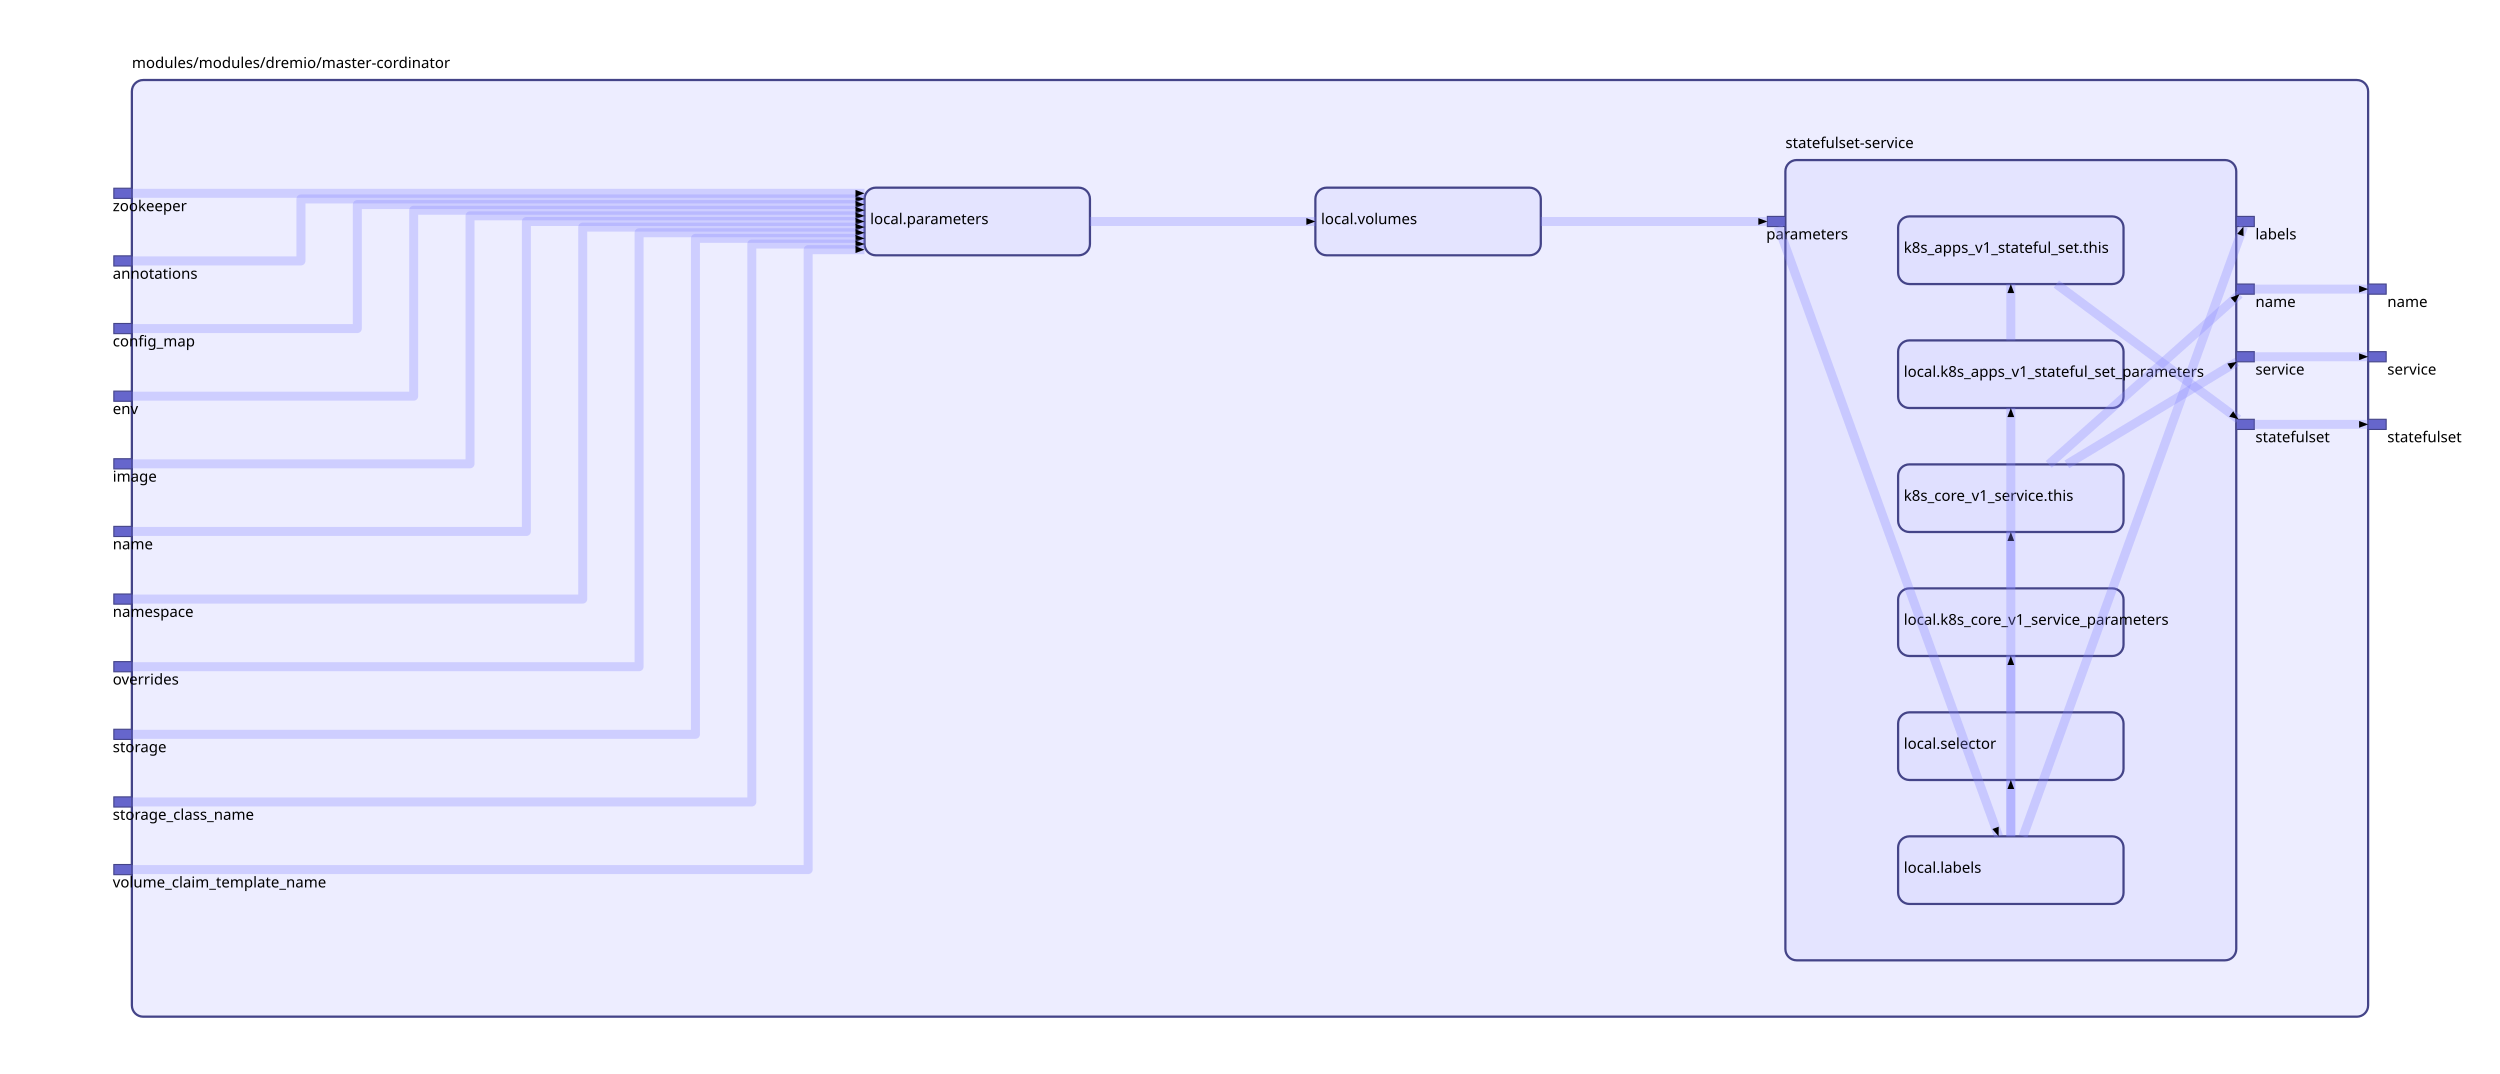
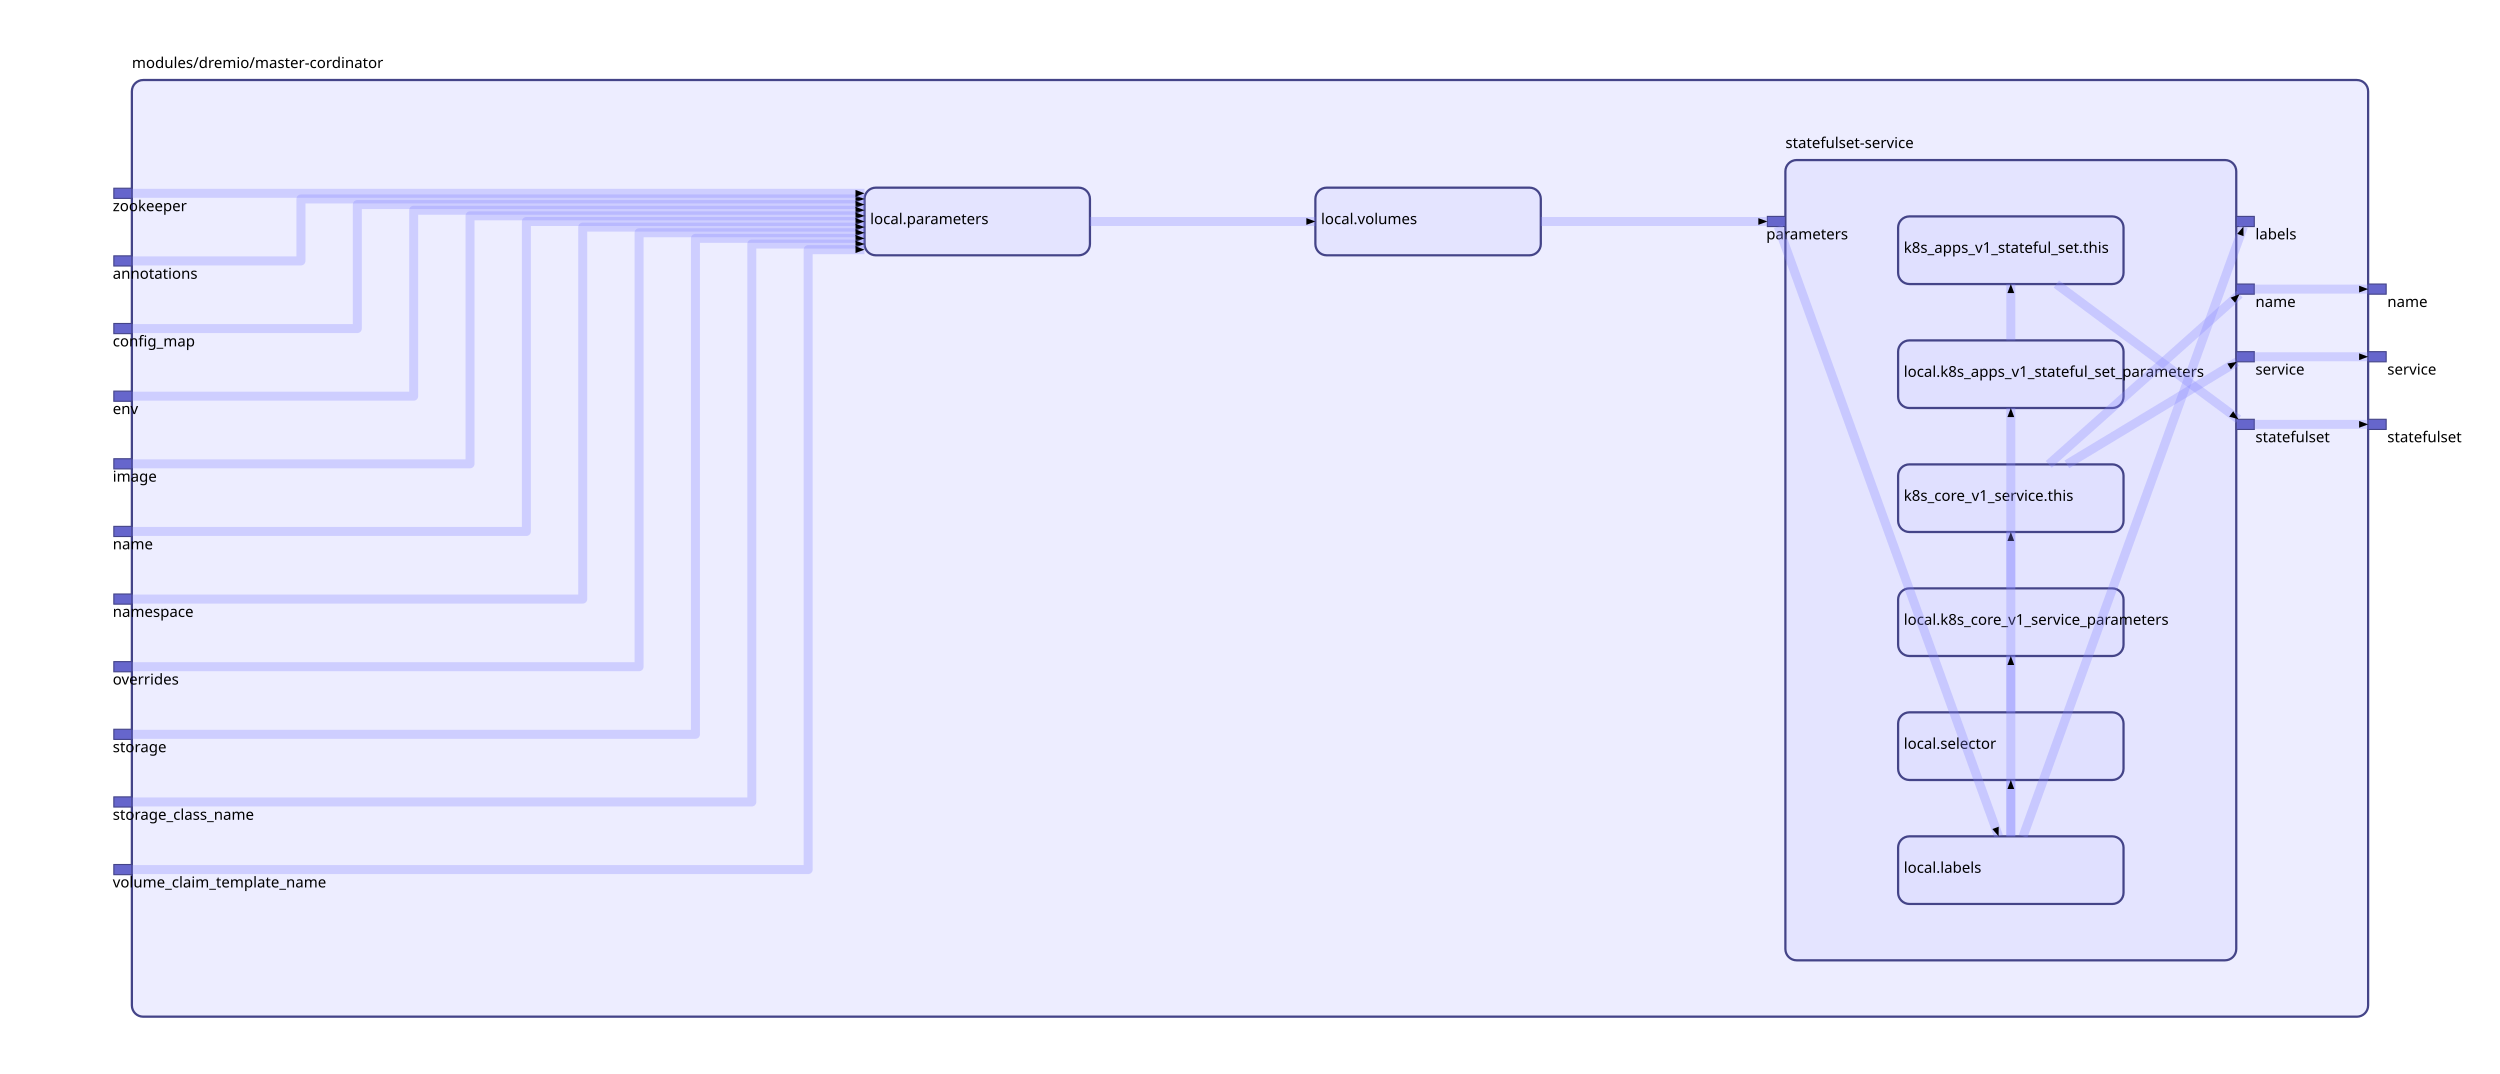
<svg xmlns="http://www.w3.org/2000/svg" id="sprotty_1" class="sprotty-graph sprotty" tabindex="1002" viewBox="0 0 2218 952">
  <style>
.elknode {
    stroke: #448;
    stroke-width: 2;
    fill: #ddf;
    fill-opacity: 0.5;
}

.elkport {
    stroke: #448;
    stroke-width: 1;
    fill: #66c;
}

.elkedge {
    fill: none;
    stroke: #88f;
    stroke-width: 8;
    stroke-opacity: 0.3;
    pointer-events: stroke;
    stroke-linejoin: round;
}

.elkedge:hover {
    stroke: #448;
    stroke-width: 8;
    stroke-opacity: 1;
    stroke-dasharray: 16px;
    stroke-dashoffset: 32px;
    animation: stroke 0.5s linear infinite;
}

@keyframes stroke {
    to {
        stroke-dashoffset: 0;
    }
}

.elkedge.arrow {
    fill: #336;
}

.elklabel {
    stroke-width: 0;
    stroke: #000;
    fill: #000;
    font-family: sans-serif;
    font-size: 10pt;
    dominant-baseline: hanging;
}

.elklabel:hover {
    font-size: 24pt;
}

.elkjunction {
    stroke: none;
    fill: #224;
}

.selected &gt; rect {
    stroke-width: 3;
}

.mouseover {
    stroke: #88f;
}
/*
 * Copyright (C) 2017 TypeFox and others.
 *
 * Licensed under the Apache License, Version 2.0 (the "License"); you may not use this file except in compliance with the License.
 * You may obtain a copy of the License at http://www.apache.org/licenses/LICENSE-2.0
 */

.sprotty {
    padding: 0px;
    font-family: "Helvetica Neue", Helvetica, Arial, sans-serif;
}

.sprotty-hidden {
    display: block;
    position: absolute;
    width: 0px;
    height: 0px;
}

.sprotty-popup {
    font-family: "Helvetica Neue", Helvetica, Arial, sans-serif;
    position: absolute;
    background: white;
    border-radius: 5px;
    border: 1px solid;
    max-width: 400px;
    min-width: 100px;
}

.sprotty-popup &gt; div {
    margin: 10px;
}

.sprotty-popup-closed {
    display: none;
}
</style>
  <g transform="scale(1) translate(0,0)">
    <g id="sprotty_3" transform="translate(117, 71)" opacity="1">
      <rect class="elknode" x="0" y="0" rx="10" width="1984" height="831" />
      <g id="sprotty_5" transform="translate(650, 95.5)" opacity="1">
        <rect class="elknode" x="0" y="0" rx="10" width="200" height="60" />
        <text id="sprotty_6" class="elklabel" transform="translate(5, 22) translate(0, 0)" opacity="1">local.parameters</text>
      </g>
      <g id="sprotty_40" transform="translate(1050, 95.5)" opacity="1">
        <rect class="elknode" x="0" y="0" rx="10" width="200" height="60" />
        <text id="sprotty_41" class="elklabel" transform="translate(5, 22) translate(0, 0)" opacity="1">local.volumes</text>
      </g>
      <g id="sprotty_43" transform="translate(1467, 71)" opacity="1">
        <rect class="elknode" x="0" y="0" rx="10" width="400" height="710" />
        <g id="sprotty_45" transform="translate(100, 50)" opacity="1">
          <rect class="elknode" x="0" y="0" rx="10" width="200" height="60" />
          <text id="sprotty_46" class="elklabel" transform="translate(5, 22) translate(0, 0)" opacity="1">k8s_apps_v1_stateful_set.this</text>
        </g>
        <g id="sprotty_47" transform="translate(100, 160)" opacity="1">
          <rect class="elknode" x="0" y="0" rx="10" width="200" height="60" />
          <text id="sprotty_48" class="elklabel" transform="translate(5, 22) translate(0, 0)" opacity="1">local.k8s_apps_v1_stateful_set_parameters</text>
        </g>
        <g id="sprotty_50" transform="translate(100, 270)" opacity="1">
          <rect class="elknode" x="0" y="0" rx="10" width="200" height="60" />
          <text id="sprotty_51" class="elklabel" transform="translate(5, 22) translate(0, 0)" opacity="1">k8s_core_v1_service.this</text>
        </g>
        <g id="sprotty_52" transform="translate(100, 380)" opacity="1">
          <rect class="elknode" x="0" y="0" rx="10" width="200" height="60" />
          <text id="sprotty_53" class="elklabel" transform="translate(5, 22) translate(0, 0)" opacity="1">local.k8s_core_v1_service_parameters</text>
        </g>
        <g id="sprotty_55" transform="translate(100, 490)" opacity="1">
          <rect class="elknode" x="0" y="0" rx="10" width="200" height="60" />
          <text id="sprotty_56" class="elklabel" transform="translate(5, 22) translate(0, 0)" opacity="1">local.selector</text>
        </g>
        <g id="sprotty_58" transform="translate(100, 600)" opacity="1">
          <rect class="elknode" x="0" y="0" rx="10" width="200" height="60" />
          <text id="sprotty_59" class="elklabel" transform="translate(5, 22) translate(0, 0)" opacity="1">local.labels</text>
        </g>
        <g id="sprotty_61" transform="translate(-16, 50)" opacity="1">
          <rect class="elkport" x="0" y="0" width="16" height="9" />
          <text id="sprotty_62" class="elklabel" transform="translate(-1, 10) translate(0, 0)" opacity="1">parameters</text>
        </g>
        <g id="sprotty_65" transform="translate(400, 50)" opacity="1">
          <rect class="elkport" x="0" y="0" width="16" height="9" />
          <text id="sprotty_66" class="elklabel" transform="translate(17, 10) translate(0, 0)" opacity="1">labels</text>
        </g>
        <g id="sprotty_68" transform="translate(400, 110)" opacity="1">
          <rect class="elkport" x="0" y="0" width="16" height="9" />
          <text id="sprotty_69" class="elklabel" transform="translate(17, 10) translate(0, 0)" opacity="1">name</text>
        </g>
        <g id="sprotty_71" transform="translate(400, 170)" opacity="1">
          <rect class="elkport" x="0" y="0" width="16" height="9" />
          <text id="sprotty_72" class="elklabel" transform="translate(17, 10) translate(0, 0)" opacity="1">service</text>
        </g>
        <g id="sprotty_74" transform="translate(400, 230)" opacity="1">
          <rect class="elkport" x="0" y="0" width="16" height="9" />
          <text id="sprotty_75" class="elklabel" transform="translate(17, 10) translate(0, 0)" opacity="1">statefulset</text>
        </g>
        <text id="sprotty_44" class="elklabel" transform="translate(0, -21) translate(0, 0)" opacity="1">statefulset-service</text>
      </g>
      <g id="sprotty_7" transform="translate(-16, 156)" opacity="1">
        <rect class="elkport" x="0" y="0" width="16" height="9" />
        <text id="sprotty_8" class="elklabel" transform="translate(-1, 10) translate(0, 0)" opacity="1">annotations</text>
      </g>
      <g id="sprotty_10" transform="translate(-16, 216)" opacity="1">
        <rect class="elkport" x="0" y="0" width="16" height="9" />
        <text id="sprotty_11" class="elklabel" transform="translate(-1, 10) translate(0, 0)" opacity="1">config_map</text>
      </g>
      <g id="sprotty_13" transform="translate(-16, 276)" opacity="1">
        <rect class="elkport" x="0" y="0" width="16" height="9" />
        <text id="sprotty_14" class="elklabel" transform="translate(-1, 10) translate(0, 0)" opacity="1">env</text>
      </g>
      <g id="sprotty_16" transform="translate(-16, 336)" opacity="1">
        <rect class="elkport" x="0" y="0" width="16" height="9" />
        <text id="sprotty_17" class="elklabel" transform="translate(-1, 10) translate(0, 0)" opacity="1">image</text>
      </g>
      <g id="sprotty_19" transform="translate(-16, 396)" opacity="1">
        <rect class="elkport" x="0" y="0" width="16" height="9" />
        <text id="sprotty_20" class="elklabel" transform="translate(-1, 10) translate(0, 0)" opacity="1">name</text>
      </g>
      <g id="sprotty_22" transform="translate(-16, 456)" opacity="1">
        <rect class="elkport" x="0" y="0" width="16" height="9" />
        <text id="sprotty_23" class="elklabel" transform="translate(-1, 10) translate(0, 0)" opacity="1">namespace</text>
      </g>
      <g id="sprotty_25" transform="translate(-16, 516)" opacity="1">
        <rect class="elkport" x="0" y="0" width="16" height="9" />
        <text id="sprotty_26" class="elklabel" transform="translate(-1, 10) translate(0, 0)" opacity="1">overrides</text>
      </g>
      <g id="sprotty_28" transform="translate(-16, 576)" opacity="1">
        <rect class="elkport" x="0" y="0" width="16" height="9" />
        <text id="sprotty_29" class="elklabel" transform="translate(-1, 10) translate(0, 0)" opacity="1">storage</text>
      </g>
      <g id="sprotty_31" transform="translate(-16, 636)" opacity="1">
        <rect class="elkport" x="0" y="0" width="16" height="9" />
        <text id="sprotty_32" class="elklabel" transform="translate(-1, 10) translate(0, 0)" opacity="1">storage_class_name</text>
      </g>
      <g id="sprotty_34" transform="translate(-16, 696)" opacity="1">
        <rect class="elkport" x="0" y="0" width="16" height="9" />
        <text id="sprotty_35" class="elklabel" transform="translate(-1, 10) translate(0, 0)" opacity="1">volume_claim_template_name</text>
      </g>
      <g id="sprotty_37" transform="translate(-16, 96)" opacity="1">
        <rect class="elkport" x="0" y="0" width="16" height="9" />
        <text id="sprotty_38" class="elklabel" transform="translate(-1, 10) translate(0, 0)" opacity="1">zookeeper</text>
      </g>
      <g id="sprotty_78" transform="translate(1984, 181)" opacity="1">
        <rect class="elkport" x="0" y="0" width="16" height="9" />
        <text id="sprotty_79" class="elklabel" transform="translate(17, 10) translate(0, 0)" opacity="1">name</text>
      </g>
      <g id="sprotty_81" transform="translate(1984, 241)" opacity="1">
        <rect class="elkport" x="0" y="0" width="16" height="9" />
        <text id="sprotty_82" class="elklabel" transform="translate(17, 10) translate(0, 0)" opacity="1">service</text>
      </g>
      <g id="sprotty_84" transform="translate(1984, 301)" opacity="1">
        <rect class="elkport" x="0" y="0" width="16" height="9" />
        <text id="sprotty_85" class="elklabel" transform="translate(17, 10) translate(0, 0)" opacity="1">statefulset</text>
      </g>
-       <text id="sprotty_4" class="elklabel" transform="translate(0, -21) translate(0, 0)" opacity="1">modules/modules/dremio/master-cordinator</text>
+       <text id="sprotty_4" class="elklabel" transform="translate(0, -21) translate(0, 0)" opacity="1">modules/dremio/master-cordinator</text>
      <g id="sprotty_9" class="sprotty-edge" opacity="1">
        <path class="elkedge" d="M 0,160.5 L 150,160.5 L 150,105.5 L 650,105.5" />
        <path class="edge arrow" d="M 0,0 L 8,-3 L 8,3 Z" transform="rotate(180 650 105.5) translate(650 105.5)" />
      </g>
      <g id="sprotty_12" class="sprotty-edge" opacity="1">
        <path class="elkedge" d="M 0,220.5 L 200,220.5 L 200,110.5 L 650,110.5" />
        <path class="edge arrow" d="M 0,0 L 8,-3 L 8,3 Z" transform="rotate(180 650 110.5) translate(650 110.5)" />
      </g>
      <g id="sprotty_15" class="sprotty-edge" opacity="1">
        <path class="elkedge" d="M 0,280.5 L 250,280.5 L 250,115.5 L 650,115.5" />
        <path class="edge arrow" d="M 0,0 L 8,-3 L 8,3 Z" transform="rotate(180 650 115.5) translate(650 115.5)" />
      </g>
      <g id="sprotty_18" class="sprotty-edge" opacity="1">
        <path class="elkedge" d="M 0,340.5 L 300,340.5 L 300,120.5 L 650,120.5" />
        <path class="edge arrow" d="M 0,0 L 8,-3 L 8,3 Z" transform="rotate(180 650 120.5) translate(650 120.5)" />
      </g>
      <g id="sprotty_21" class="sprotty-edge" opacity="1">
        <path class="elkedge" d="M 0,400.5 L 350,400.5 L 350,125.5 L 650,125.5" />
        <path class="edge arrow" d="M 0,0 L 8,-3 L 8,3 Z" transform="rotate(180 650 125.5) translate(650 125.5)" />
      </g>
      <g id="sprotty_24" class="sprotty-edge" opacity="1">
        <path class="elkedge" d="M 0,460.5 L 400,460.5 L 400,130.5 L 650,130.5" />
        <path class="edge arrow" d="M 0,0 L 8,-3 L 8,3 Z" transform="rotate(180 650 130.5) translate(650 130.5)" />
      </g>
      <g id="sprotty_27" class="sprotty-edge" opacity="1">
        <path class="elkedge" d="M 0,520.5 L 450,520.5 L 450,135.5 L 650,135.5" />
        <path class="edge arrow" d="M 0,0 L 8,-3 L 8,3 Z" transform="rotate(180 650 135.5) translate(650 135.5)" />
      </g>
      <g id="sprotty_30" class="sprotty-edge" opacity="1">
        <path class="elkedge" d="M 0,580.5 L 500,580.5 L 500,140.5 L 650,140.5" />
        <path class="edge arrow" d="M 0,0 L 8,-3 L 8,3 Z" transform="rotate(180 650 140.5) translate(650 140.5)" />
      </g>
      <g id="sprotty_33" class="sprotty-edge" opacity="1">
        <path class="elkedge" d="M 0,640.5 L 550,640.5 L 550,145.5 L 650,145.5" />
        <path class="edge arrow" d="M 0,0 L 8,-3 L 8,3 Z" transform="rotate(180 650 145.5) translate(650 145.5)" />
      </g>
      <g id="sprotty_36" class="sprotty-edge" opacity="1">
        <path class="elkedge" d="M 0,700.5 L 600,700.5 L 600,150.5 L 650,150.5" />
        <path class="edge arrow" d="M 0,0 L 8,-3 L 8,3 Z" transform="rotate(180 650 150.5) translate(650 150.5)" />
      </g>
      <g id="sprotty_39" class="sprotty-edge" opacity="1">
        <path class="elkedge" d="M 0,100.5 L 650,100.5" />
        <path class="edge arrow" d="M 0,0 L 8,-3 L 8,3 Z" transform="rotate(180 650 100.5) translate(650 100.5)" />
      </g>
      <g id="sprotty_42" class="sprotty-edge" opacity="1">
        <path class="elkedge" d="M 850,125.5 L 1050,125.5" />
        <path class="edge arrow" d="M 0,0 L 8,-3 L 8,3 Z" transform="rotate(180 1050 125.5) translate(1050 125.5)" />
      </g>
      <g id="sprotty_49" class="sprotty-edge" opacity="1">
        <path class="elkedge" d="M 1667,231 L 1667,181" />
        <path class="edge arrow" d="M 0,0 L 8,-3 L 8,3 Z" transform="rotate(90 1667 181) translate(1667 181)" />
      </g>
      <g id="sprotty_54" class="sprotty-edge" opacity="1">
        <path class="elkedge" d="M 1667,451 L 1667,401" />
        <path class="edge arrow" d="M 0,0 L 8,-3 L 8,3 Z" transform="rotate(90 1667 401) translate(1667 401)" />
      </g>
      <g id="sprotty_57" class="sprotty-edge" opacity="1">
        <path class="elkedge" d="M 1667,561 L 1667,291" />
        <path class="edge arrow" d="M 0,0 L 8,-3 L 8,3 Z" transform="rotate(90 1667 291) translate(1667 291)" />
      </g>
      <g id="sprotty_60" class="sprotty-edge" opacity="1">
        <path class="elkedge" d="M 1667,671 L 1667,511" />
        <path class="edge arrow" d="M 0,0 L 8,-3 L 8,3 Z" transform="rotate(90 1667 511) translate(1667 511)" />
      </g>
      <g id="sprotty_63" class="sprotty-edge" opacity="1">
        <path class="elkedge" d="M 1460.626,130 L 1656.157,671" />
        <path class="edge arrow" d="M 0,0 L 8,-3 L 8,3 Z" transform="rotate(-109.8711 1656.157 671) translate(1656.157 671)" />
      </g>
      <g id="sprotty_64" class="sprotty-edge" opacity="1">
        <path class="elkedge" d="M 1667,671 L 1667,621" />
        <path class="edge arrow" d="M 0,0 L 8,-3 L 8,3 Z" transform="rotate(90 1667 621) translate(1667 621)" />
      </g>
      <g id="sprotty_67" class="sprotty-edge" opacity="1">
        <path class="elkedge" d="M 1677.843,671 L 1873.374,130" />
        <path class="edge arrow" d="M 0,0 L 8,-3 L 8,3 Z" transform="rotate(109.8711 1873.374 130) translate(1873.374 130)" />
      </g>
      <g id="sprotty_70" class="sprotty-edge" opacity="1">
        <path class="elkedge" d="M 1700.639,341 L 1869.954,190" />
        <path class="edge arrow" d="M 0,0 L 8,-3 L 8,3 Z" transform="rotate(138.2726 1869.954 190) translate(1869.954 190)" />
      </g>
      <g id="sprotty_73" class="sprotty-edge" opacity="1">
        <path class="elkedge" d="M 1716.721,341 L 1867.542,250" />
        <path class="edge arrow" d="M 0,0 L 8,-3 L 8,3 Z" transform="rotate(148.8947 1867.542 250) translate(1867.542 250)" />
      </g>
      <g id="sprotty_76" class="sprotty-edge" opacity="1">
        <path class="elkedge" d="M 1707.388,181 L 1868.942,301" />
        <path class="edge arrow" d="M 0,0 L 8,-3 L 8,3 Z" transform="rotate(-143.3955 1868.942 301) translate(1868.942 301)" />
      </g>
      <g id="sprotty_77" class="sprotty-edge" opacity="1">
        <path class="elkedge" d="M 1250,125.5 L 1451,125.5" />
        <path class="edge arrow" d="M 0,0 L 8,-3 L 8,3 Z" transform="rotate(180 1451 125.5) translate(1451 125.5)" />
      </g>
      <g id="sprotty_80" class="sprotty-edge" opacity="1">
        <path class="elkedge" d="M 1883,185.5 L 1984,185.5" />
        <path class="edge arrow" d="M 0,0 L 8,-3 L 8,3 Z" transform="rotate(180 1984 185.5) translate(1984 185.5)" />
      </g>
      <g id="sprotty_83" class="sprotty-edge" opacity="1">
        <path class="elkedge" d="M 1883,245.5 L 1984,245.5" />
        <path class="edge arrow" d="M 0,0 L 8,-3 L 8,3 Z" transform="rotate(180 1984 245.5) translate(1984 245.5)" />
      </g>
      <g id="sprotty_86" class="sprotty-edge" opacity="1">
        <path class="elkedge" d="M 1883,305.5 L 1984,305.5" />
        <path class="edge arrow" d="M 0,0 L 8,-3 L 8,3 Z" transform="rotate(180 1984 305.5) translate(1984 305.5)" />
      </g>
    </g>
  </g>
</svg>
